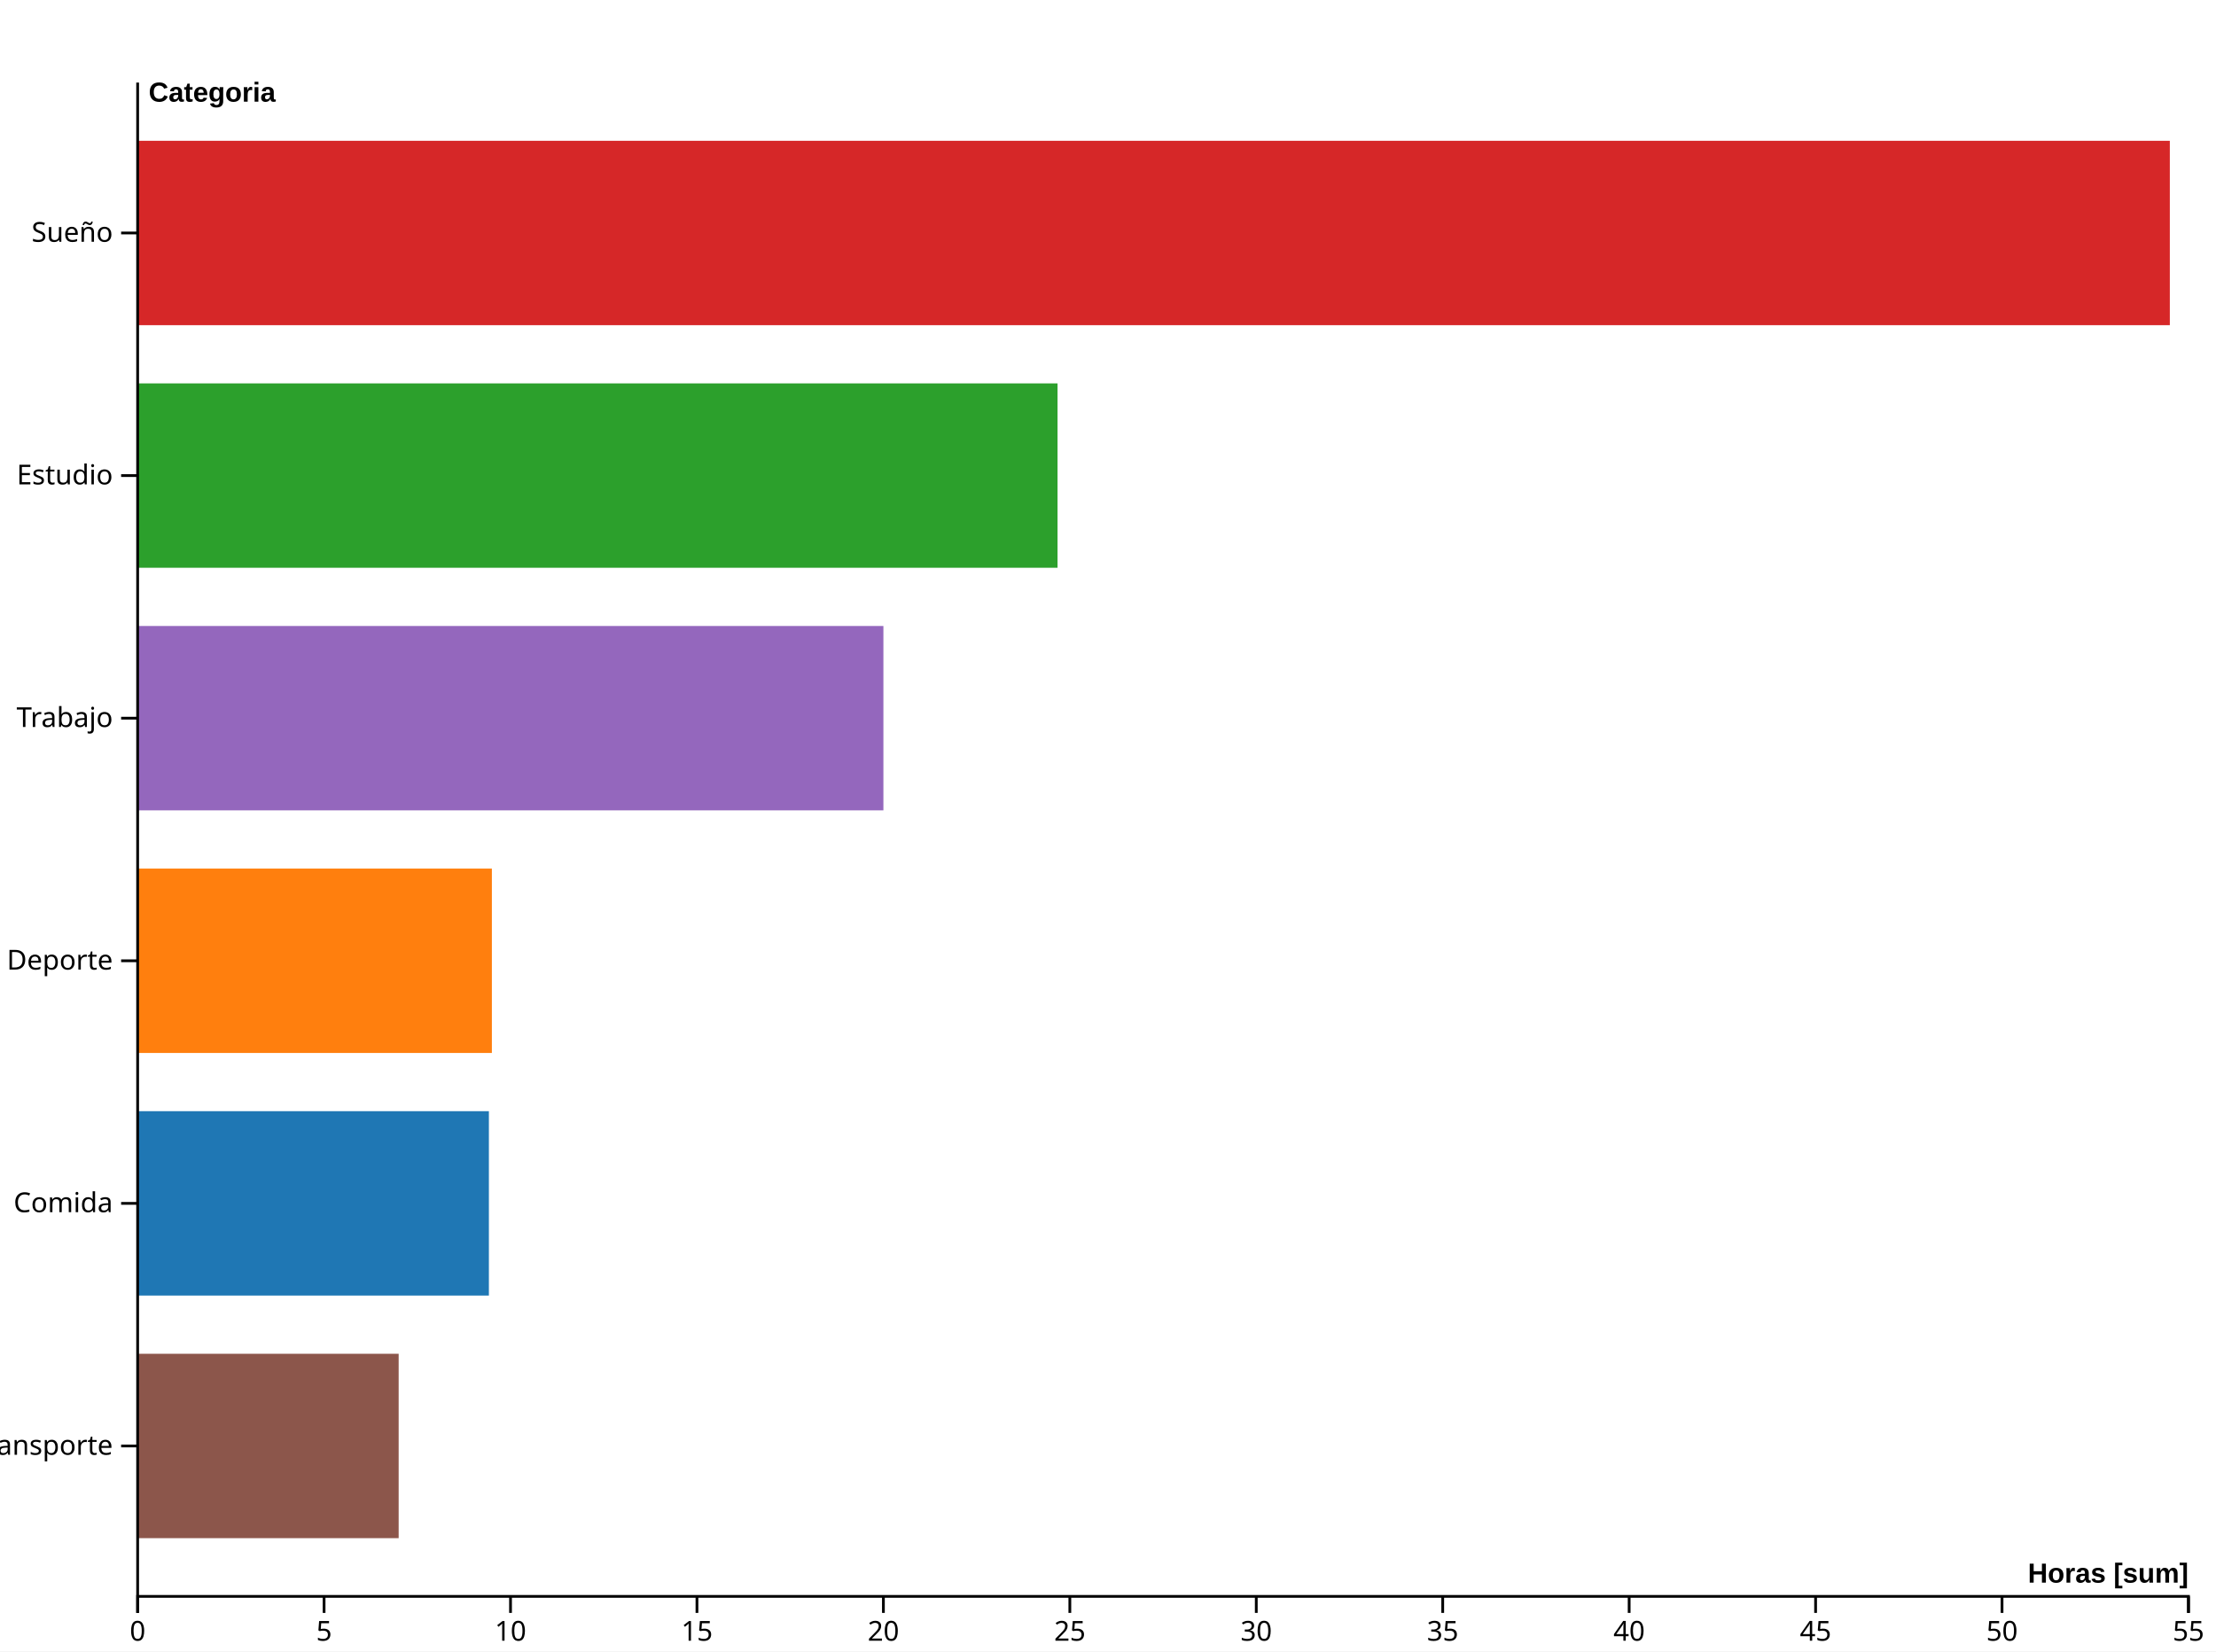
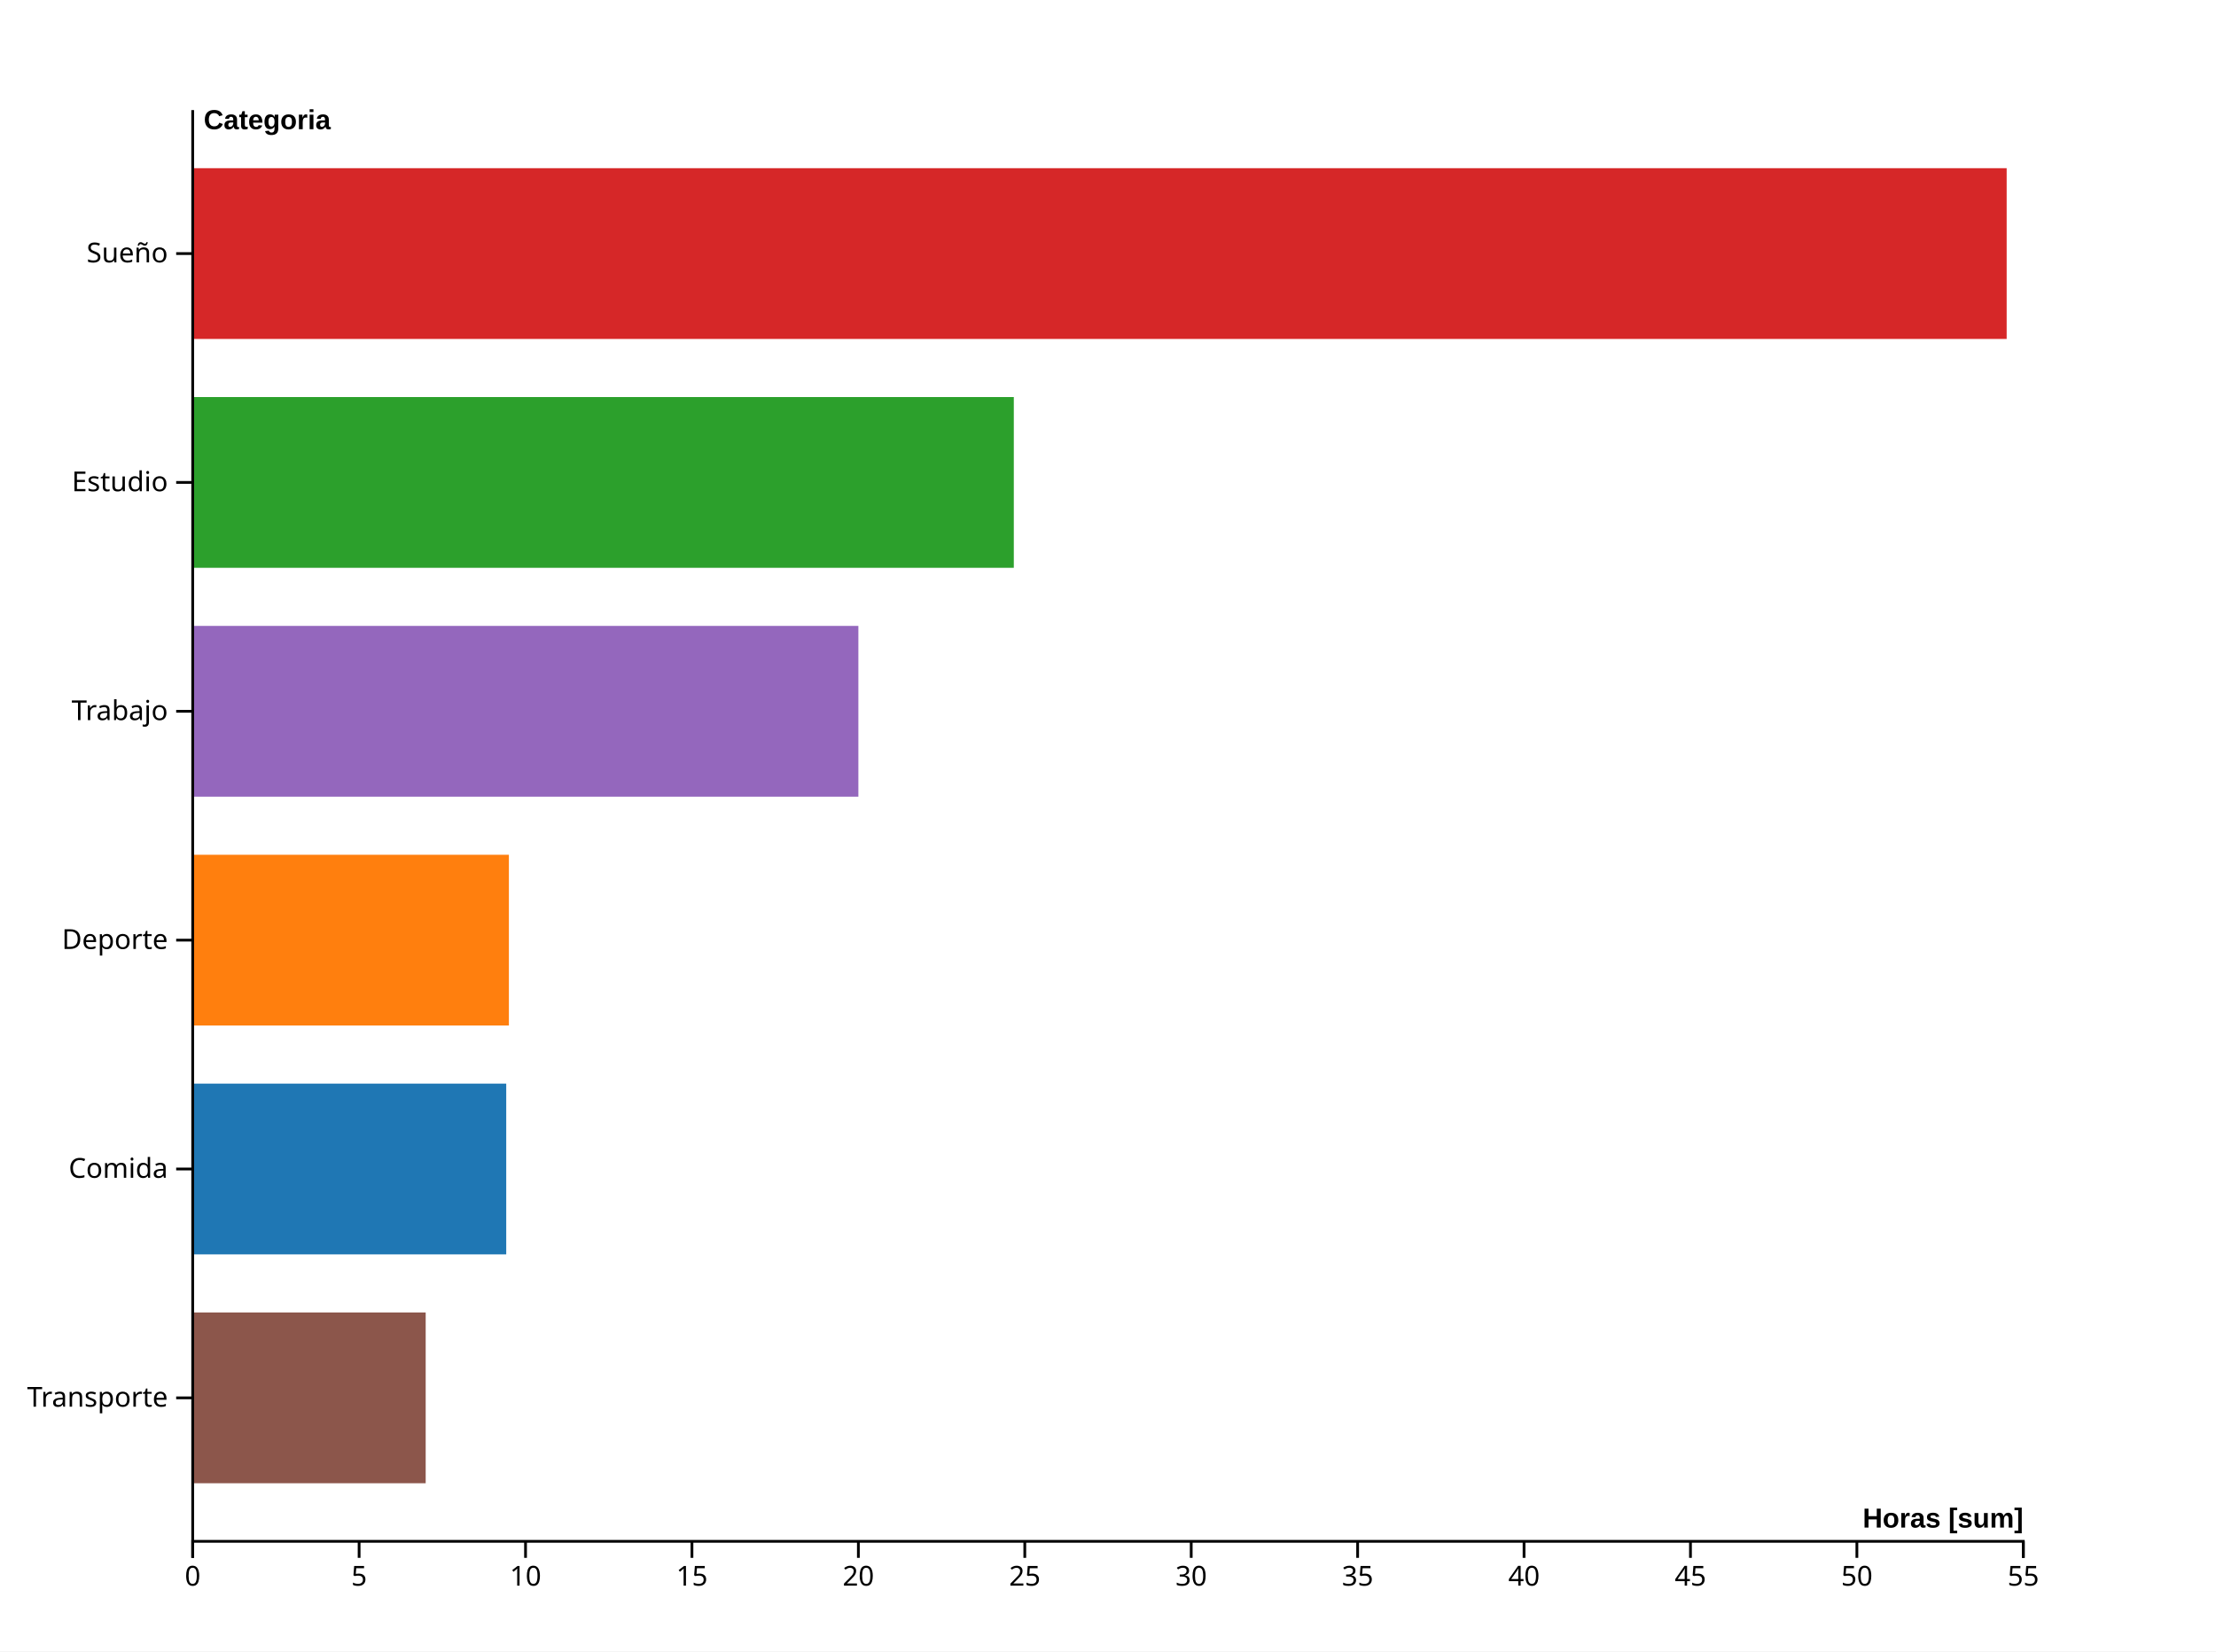
<svg xmlns="http://www.w3.org/2000/svg" width="805" height="600">
  <rect width="805" height="600" x="0" y="0" fill="#ffffff" id="background" />
  <g id="viz">
    <g transform="translate(0,0)">
-       <g transform="translate(50,30)">
+       <g transform="translate(70,40)">
        <g class="bars">
-           <rect id="undefined - Sueño" x="0" y="21.154" height="66.987" width="738.227" fill="#d62728" />
-           <rect id="undefined - Estudio" x="0" y="109.295" height="66.987" width="334.166" fill="#2ca02c" />
-           <rect id="undefined - Trabajo" x="0" y="197.436" height="66.987" width="270.909" fill="#9467bd" />
-           <rect id="undefined - Deporte" x="0" y="285.577" height="66.987" width="128.682" fill="#ff7f0e" />
-           <rect id="undefined - Comida" x="0" y="373.718" height="66.987" width="127.598" fill="#1f77b4" />
-           <rect id="undefined - Transporte" x="0" y="461.859" height="66.987" width="94.818" fill="#8c564b" />
+           <rect id="undefined - Sueño" x="0" y="21.107" height="62.042" width="658.955" fill="#d62728" />
+           <rect id="undefined - Estudio" x="0" y="104.256" height="62.042" width="298.283" fill="#2ca02c" />
+           <rect id="undefined - Trabajo" x="0" y="187.405" height="62.042" width="241.818" fill="#9467bd" />
+           <rect id="undefined - Deporte" x="0" y="270.554" height="62.042" width="114.864" fill="#ff7f0e" />
+           <rect id="undefined - Comida" x="0" y="353.702" height="62.042" width="113.896" fill="#1f77b4" />
+           <rect id="undefined - Transporte" x="0" y="436.851" height="62.042" width="84.636" fill="#8c564b" />
        </g>
-         <g id="xAxis" transform="translate(0,550)" fill="none" font-size="10" font-family="sans-serif" text-anchor="middle">
-           <path class="domain" stroke="currentColor" d="M0,6V0H745V6" />
+         <g id="xAxis" transform="translate(0,520)" fill="none" font-size="10" font-family="sans-serif" text-anchor="middle">
+           <path class="domain" stroke="currentColor" d="M0,6V0H665V6" />
          <g class="tick" opacity="1" transform="translate(0,0)">
            <line stroke="currentColor" y2="6" />
            <text fill="currentColor" y="9" dy="0.71em">0</text>
          </g>
-           <g class="tick" opacity="1" transform="translate(67.72727,0)">
+           <g class="tick" opacity="1" transform="translate(60.45455,0)">
            <line stroke="currentColor" y2="6" />
            <text fill="currentColor" y="9" dy="0.71em">5</text>
          </g>
-           <g class="tick" opacity="1" transform="translate(135.4545,0)">
+           <g class="tick" opacity="1" transform="translate(120.9091,0)">
            <line stroke="currentColor" y2="6" />
            <text fill="currentColor" y="9" dy="0.71em">10</text>
          </g>
-           <g class="tick" opacity="1" transform="translate(203.1818,0)">
+           <g class="tick" opacity="1" transform="translate(181.3636,0)">
            <line stroke="currentColor" y2="6" />
            <text fill="currentColor" y="9" dy="0.71em">15</text>
          </g>
-           <g class="tick" opacity="1" transform="translate(270.9091,0)">
+           <g class="tick" opacity="1" transform="translate(241.8182,0)">
            <line stroke="currentColor" y2="6" />
            <text fill="currentColor" y="9" dy="0.71em">20</text>
          </g>
-           <g class="tick" opacity="1" transform="translate(338.6364,0)">
+           <g class="tick" opacity="1" transform="translate(302.2727,0)">
            <line stroke="currentColor" y2="6" />
            <text fill="currentColor" y="9" dy="0.71em">25</text>
          </g>
-           <g class="tick" opacity="1" transform="translate(406.3636,0)">
+           <g class="tick" opacity="1" transform="translate(362.7273,0)">
            <line stroke="currentColor" y2="6" />
            <text fill="currentColor" y="9" dy="0.71em">30</text>
          </g>
-           <g class="tick" opacity="1" transform="translate(474.0909,0)">
+           <g class="tick" opacity="1" transform="translate(423.1818,0)">
            <line stroke="currentColor" y2="6" />
            <text fill="currentColor" y="9" dy="0.71em">35</text>
          </g>
-           <g class="tick" opacity="1" transform="translate(541.8182,0)">
+           <g class="tick" opacity="1" transform="translate(483.6364,0)">
            <line stroke="currentColor" y2="6" />
            <text fill="currentColor" y="9" dy="0.71em">40</text>
          </g>
-           <g class="tick" opacity="1" transform="translate(609.5455,0)">
+           <g class="tick" opacity="1" transform="translate(544.0909,0)">
            <line stroke="currentColor" y2="6" />
            <text fill="currentColor" y="9" dy="0.71em">45</text>
          </g>
-           <g class="tick" opacity="1" transform="translate(677.2727,0)">
+           <g class="tick" opacity="1" transform="translate(604.5455,0)">
            <line stroke="currentColor" y2="6" />
            <text fill="currentColor" y="9" dy="0.71em">50</text>
          </g>
-           <g class="tick" opacity="1" transform="translate(745,0)">
+           <g class="tick" opacity="1" transform="translate(665,0)">
            <line stroke="currentColor" y2="6" />
            <text fill="currentColor" y="9" dy="0.71em">55</text>
          </g>
-           <text font-family="Arial, sans-serif" font-size="10" x="745" dy="-5" fill="black" font-weight="bold" text-anchor="end">Horas [sum]</text>
+           <text font-family="Arial, sans-serif" font-size="10" x="665" dy="-5" fill="black" font-weight="bold" text-anchor="end">Horas [sum]</text>
        </g>
        <g id="yAxis" transform="translate(0,0)" fill="none" font-size="10" font-family="sans-serif" text-anchor="end">
-           <path class="domain" stroke="currentColor" d="M0,0V550" />
-           <g class="tick" opacity="1" transform="translate(0,54.64744)">
+           <path class="domain" stroke="currentColor" d="M0,0V520" />
+           <g class="tick" opacity="1" transform="translate(0,52.12792)">
            <line stroke="currentColor" x2="-6" />
            <text fill="currentColor" x="-9" dy="0.32em">Sueño</text>
          </g>
-           <g class="tick" opacity="1" transform="translate(0,142.7885)">
+           <g class="tick" opacity="1" transform="translate(0,135.2768)">
            <line stroke="currentColor" x2="-6" />
            <text fill="currentColor" x="-9" dy="0.32em">Estudio</text>
          </g>
-           <g class="tick" opacity="1" transform="translate(0,230.9295)">
+           <g class="tick" opacity="1" transform="translate(0,218.4256)">
            <line stroke="currentColor" x2="-6" />
            <text fill="currentColor" x="-9" dy="0.32em">Trabajo</text>
          </g>
-           <g class="tick" opacity="1" transform="translate(0,319.0705)">
+           <g class="tick" opacity="1" transform="translate(0,301.5744)">
            <line stroke="currentColor" x2="-6" />
            <text fill="currentColor" x="-9" dy="0.32em">Deporte</text>
          </g>
-           <g class="tick" opacity="1" transform="translate(0,407.2115)">
+           <g class="tick" opacity="1" transform="translate(0,384.7232)">
            <line stroke="currentColor" x2="-6" />
            <text fill="currentColor" x="-9" dy="0.32em">Comida</text>
          </g>
-           <g class="tick" opacity="1" transform="translate(0,495.3526)">
+           <g class="tick" opacity="1" transform="translate(0,467.8721)">
            <line stroke="currentColor" x2="-6" />
            <text fill="currentColor" x="-9" dy="0.32em">Transporte</text>
          </g>
          <text font-family="Arial, sans-serif" font-size="10" x="4" fill="black" font-weight="bold" text-anchor="start" dominant-baseline="hanging">Categoria</text>
        </g>
      </g>
      <text y="4" x="4" style="font-family: Arial, sans-serif; font-size: 12px; fill: black; font-weight: bold; dominant-baseline: hanging;" />
    </g>
  </g>
</svg>
